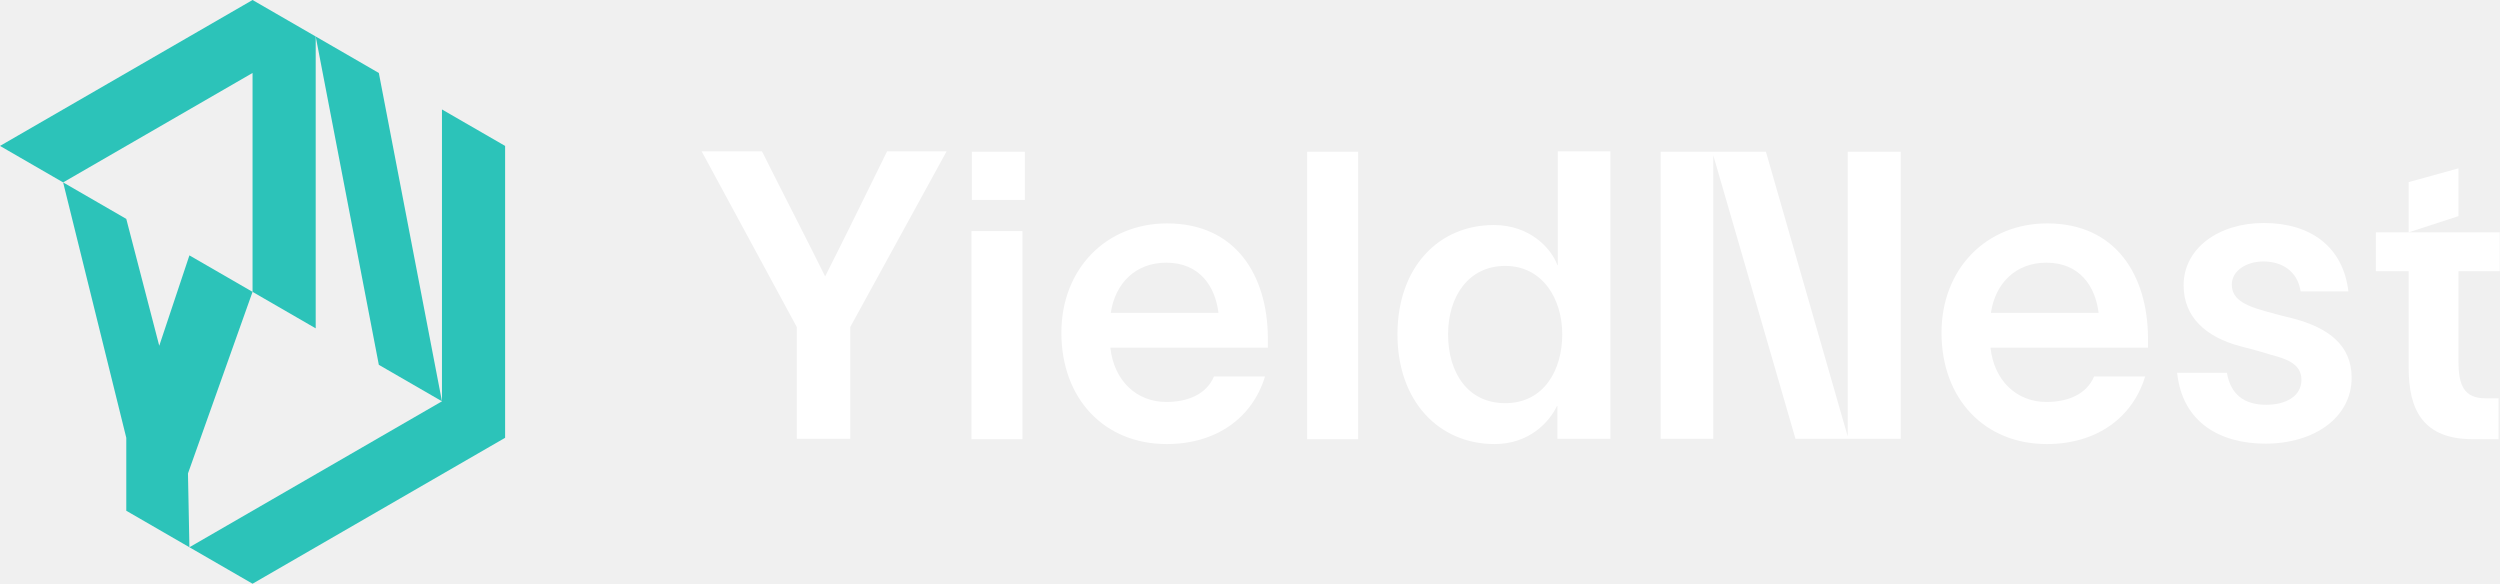
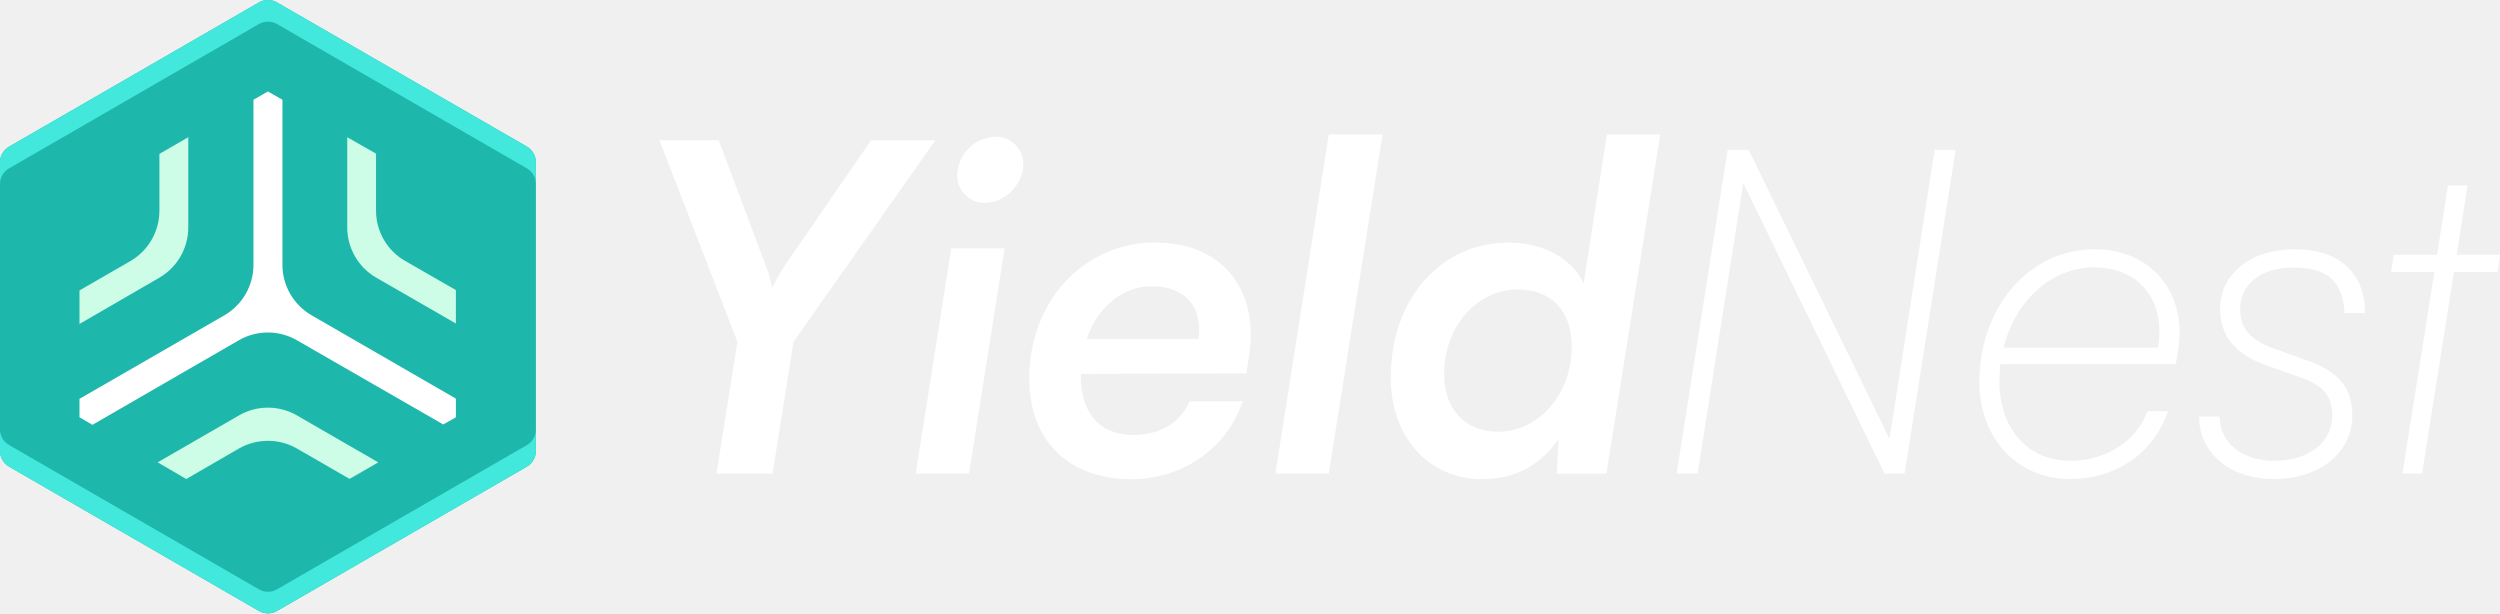
- <svg xmlns="http://www.w3.org/2000/svg" width="1272" height="297" viewBox="0 0 1272 297" fill="none">
-   <path d="M451.348 77H481.63L432.602 166.404V223.26H405.41V166.404L357 77H387.694C398.406 98.424 409.53 119.848 419.83 140.654C430.336 119.848 438.576 102.956 451.348 77Z" fill="white" />
-   <path d="M520.229 223.466H494.273V117.582H520.229V223.466ZM521.465 101.72H494.479V77.206H521.465V101.72Z" fill="white" />
-   <path d="M645.089 171.76V176.91H564.955C566.809 193.802 578.345 204.514 593.383 204.514C604.507 204.514 613.777 200.6 617.691 191.536H643.647C637.261 212.548 618.927 225.938 593.589 225.938C562.071 225.938 540.029 203.072 540.029 169.288C540.029 136.946 562.689 113.668 593.795 113.668C629.021 113.668 644.883 140.448 645.089 171.76ZM565.161 159.194H619.957C618.309 145.598 610.275 133.65 593.383 133.65C577.933 133.65 567.427 143.95 565.161 159.194Z" fill="white" />
-   <path d="M691.024 223.466H665.068V77.206H691.024V223.466Z" fill="white" />
-   <path d="M792.606 77H819.386V223.26H792.4V206.574H792.194C788.28 214.814 777.98 225.938 760.47 225.938C732.042 225.938 711.03 204.102 711.03 170.112C711.03 136.122 731.836 114.492 760.058 114.492C778.186 114.492 789.104 126.028 792.4 134.886H792.606V77ZM765.826 205.132C785.602 205.132 794.872 188.24 794.872 170.112C794.872 152.19 784.984 135.298 765.826 135.298C747.286 135.298 736.78 150.748 736.78 170.112C736.78 189.682 746.874 205.132 765.826 205.132Z" fill="white" />
-   <path d="M940.112 77.206H967.098V223.26H913.538L871.72 79.06V223.26H844.94V77.206H898.5L940.112 222.024V77.206Z" fill="white" />
-   <path d="M1092.9 171.76V176.91H1012.76C1014.62 193.802 1026.15 204.514 1041.19 204.514C1052.32 204.514 1061.59 200.6 1065.5 191.536H1091.46C1085.07 212.548 1066.74 225.938 1041.4 225.938C1009.88 225.938 987.838 203.072 987.838 169.288C987.838 136.946 1010.5 113.668 1041.6 113.668C1076.83 113.668 1092.69 140.448 1092.9 171.76ZM1012.97 159.194H1067.77C1066.12 145.598 1058.08 133.65 1041.19 133.65C1025.74 133.65 1015.24 143.95 1012.97 159.194Z" fill="white" />
-   <path d="M1166.85 162.078C1184.77 166.816 1196.51 175.674 1196.51 192.154C1196.51 212.548 1177.35 225.732 1152.63 225.732C1129.97 225.732 1110.4 215.226 1107.73 189.682H1133.06C1134.92 200.6 1141.72 205.956 1153.05 205.956C1162.73 205.956 1170.97 201.836 1170.97 193.184C1170.97 184.944 1162.93 182.472 1155.11 180.412C1149.96 178.764 1145.01 177.528 1139.66 176.086C1122.56 171.554 1111.02 161.46 1111.02 145.186C1111.02 126.234 1128.94 113.462 1151.81 113.462C1175.71 113.462 1192.19 125.616 1194.86 148.276H1170.56C1168.91 137.564 1160.67 133.032 1151.6 133.032C1142.95 133.032 1135.54 137.77 1135.54 144.774C1135.54 151.778 1141.3 155.28 1152.63 158.37C1157.58 159.812 1161.9 160.842 1166.85 162.078Z" fill="white" />
-   <path d="M1250.87 85.652V109.96L1225.53 118.2V92.656L1250.87 85.652ZM1271.88 137.976H1250.87V183.708C1250.87 195.862 1253.55 202.66 1264.67 202.66H1271.27V223.466H1258.7C1232.74 223.672 1225.53 208.428 1225.53 187.21V137.976H1208.85V118.2H1271.88V137.976Z" fill="white" />
-   <path d="M64.252 259.871L96.373 278.44L95.641 240.885L128.495 148.495L96.373 129.935L81.026 175.931L64.252 111.376L32.121 92.807L64.252 222.752V259.871Z" fill="#2CC3B9" />
-   <path d="M160.626 18.561L192.747 37.129L224.869 204.184L192.747 185.625L160.626 18.561Z" fill="#2CC3B9" />
-   <path d="M0 74.248L32.121 92.807L128.495 37.129L128.495 148.495L160.626 167.064L160.626 18.561L128.495 0L0 74.248Z" fill="#2CC3B9" />
-   <path d="M224.869 55.688L257 74.247V222.752L128.496 296.999L96.373 278.44L224.869 204.183V55.688Z" fill="#2CC3B9" />
+ <svg xmlns="http://www.w3.org/2000/svg" id="Layer_1" data-name="Layer 1" viewBox="0 0 920.57 225.87">
+   <defs>
+     <style>.cls-1{fill:#1db7ac;}.cls-2{fill:#42e8db;}.cls-3{fill:#cdfce7;}.cls-4{fill:#fff;}</style>
+   </defs>
+   <path class="cls-1" d="M194.06,54,102,.89a6.68,6.68,0,0,0-6.67,0L3.34,54A6.65,6.65,0,0,0,0,59.8V166.07a6.65,6.65,0,0,0,3.34,5.77l92,53.13a6.63,6.63,0,0,0,6.67,0l92-53.13a6.66,6.66,0,0,0,3.33-5.77V59.8A6.66,6.66,0,0,0,194.06,54Z" />
+   <path class="cls-2" d="M194.06,54,102,.89a6.68,6.68,0,0,0-6.67,0L3.34,54A6.65,6.65,0,0,0,0,59.8v7.94A6.65,6.65,0,0,1,3.34,62l92-53.14a6.68,6.68,0,0,1,6.67,0l92,53.14a6.66,6.66,0,0,1,3.33,5.77V59.8A6.66,6.66,0,0,0,194.06,54Z" />
+   <path class="cls-2" d="M3.34,171.84l92,53.13a6.63,6.63,0,0,0,6.67,0l92-53.13a6.66,6.66,0,0,0,3.33-5.77v-7.94a6.66,6.66,0,0,1-3.33,5.77L102,217a6.63,6.63,0,0,1-6.67,0l-92-53.13A6.65,6.65,0,0,1,0,158.13v7.94A6.65,6.65,0,0,0,3.34,171.84Z" />
+   <path class="cls-3" d="M69.33,50.52V83.73a21.39,21.39,0,0,1-10.71,18.56l-29.35,17V106.94L48,96.14a21.49,21.49,0,0,0,10.7-18.55V56.7l.48-.31Z" />
+   <path class="cls-3" d="M139.31,170.25l-3.47,2-2.5,1.45-4.65,2.63-19.3-11.14a21.53,21.53,0,0,0-21.46,0L68.58,176.39l-10.53-6.14L87.93,153a21.33,21.33,0,0,1,21.46,0l29.87,17.24Z" />
+   <path class="cls-4" d="M167.87,146.78v6.88l-4.65,2.64-53.88-31a21.43,21.43,0,0,0-21.41,0L34.05,156.43l-4.78-2.77v-6.8l53.35-30.75A21.5,21.5,0,0,0,93.33,97.55V36.74l5.31-3.07L104,36.74V97.5a21.47,21.47,0,0,0,10.75,18.61Z" />
+   <path class="cls-3" d="M167.87,106.81v12.32l-29.26-16.84a21.4,21.4,0,0,1-10.75-18.56V50.52l2.67,1.53,7.94,4.52v21A21.34,21.34,0,0,0,149.22,96.1Z" />
+   <path class="cls-4" d="M242.84,51.66h21.82l17,45.33a55.37,55.37,0,0,1,2.68,8.89A82.1,82.1,0,0,1,289.51,97l31.22-45.33h23.68l-52.21,74.2-7.73,48.52H263.82l7.73-48.52Z" />
+   <path class="cls-4" d="M350.28,91.45h19.65l-13.1,82.93H337.19Zm2.19-27a14.52,14.52,0,0,1,14.1-14.1,10,10,0,0,1,10.24,10.24c0,7.21-6.72,14.1-14.1,14.1A10,10,0,0,1,352.47,64.42Z" />
+   <path class="cls-4" d="M379,139.29c0-28.37,20.15-50,46.34-50,24.51,0,38.44,17,34.58,42l-1,6.21-60.94.17v.51c0,14.1,6.89,22,19.64,22,9.4,0,17-4.54,20.48-12.43h19.48c-5.71,17.3-22.16,28.71-41,28.71C393.43,176.39,379,162.29,379,139.29Zm21.15-14.44h41.13c1.85-11.75-5-19.47-17.12-19.47C413.24,105.38,404,113.27,400.14,124.85Z" />
+   <path class="cls-4" d="M469.65,174.38l19.64-124.9H509.1l-19.81,124.9Z" />
+   <path class="cls-4" d="M512.12,139c0-29.21,18.63-49.69,43.48-49.69,12.59,0,23.5,6,27.53,15.11l8.56-54.89h19.65l-19.81,124.9h-18.3l.67-12.76c-6.55,9.57-15.95,14.77-28.2,14.77C526.22,176.39,512.12,161.12,512.12,139Zm66.65-11.41c0-12.93-7.39-21-19.81-21-15.11,0-27.2,13.6-27.2,31.23,0,12.76,7.72,21.15,19.81,21.15C566.68,158.93,578.77,145.17,578.77,127.54Z" />
+   <path class="cls-4" d="M617.38,174.38l18.8-119.2h7.73l51.87,106.44L712.4,55.18h7.72l-18.8,119.2h-7.39l-52-106.94L625.1,174.38Z" />
+   <path class="cls-4" d="M728.86,140.63c0-27.53,18.46-48.85,42.3-48.85,21.32,0,34.25,16.29,30.89,37.1l-.84,5.21H736.58c-.17,2.18-.34,4.36-.34,6.54,0,17.3,10.58,29.05,26,29.05,12.93,0,24.35-6.89,28.54-18.3h7.56c-5.37,15.78-19.48,25-36.1,25C742.79,176.39,728.86,161.45,728.86,140.63ZM737.75,128h56.91c2.86-17.79-7.22-29.54-23.5-29.54C755.21,98.5,742.12,110.75,737.75,128Z" />
+   <path class="cls-4" d="M817.33,153.39c0,9.57,8.22,16.29,20,16.29,12.75,0,21.48-6.72,21.48-16.62,0-7.22-3.19-11.08-11.75-14.11l-12.76-4.53c-11.24-4-16.78-10.74-16.78-20.65,0-12.92,11.24-22,27.36-22,16.45,0,26,8.73,26,23.5h-7.55C862.82,103.7,857,98.5,844.52,98.5c-11.75,0-19.64,6-19.64,15.27,0,7,3.7,11.42,12.09,14.44l12.59,4.53c11.75,4.2,16.62,10.08,16.62,20.32,0,13.59-12.09,23.33-28.87,23.33-16.12,0-27.54-9.57-27.54-23Z" />
+   <path class="cls-4" d="M884.65,174.38l11.75-74.21H880.45l1-6.37h15.95l4-25.52h7.22l-4,25.52h16l-1,6.37h-16l-11.75,74.21Z" />
</svg>
